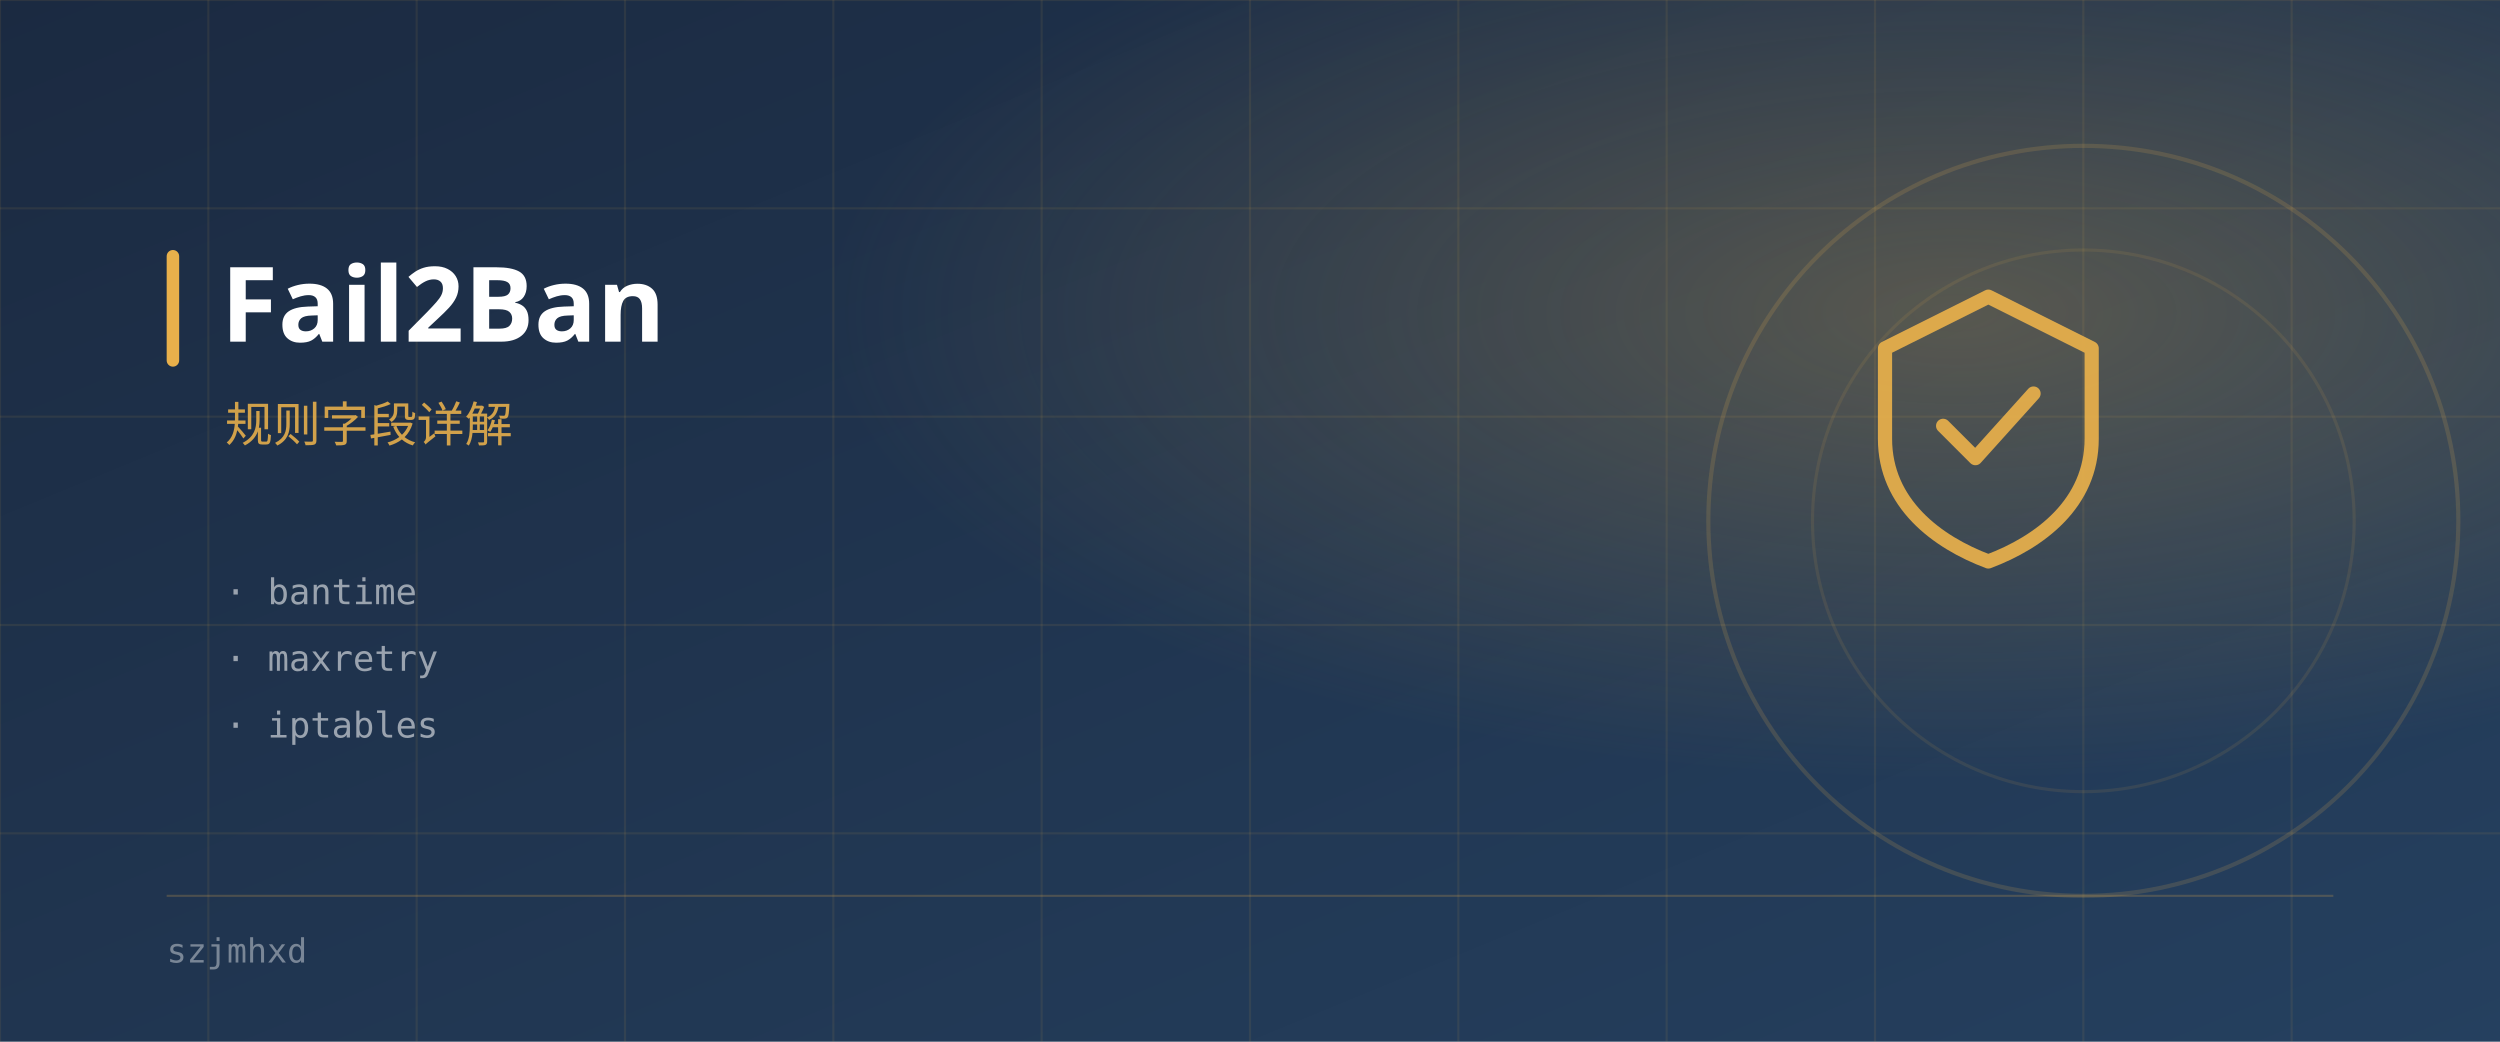
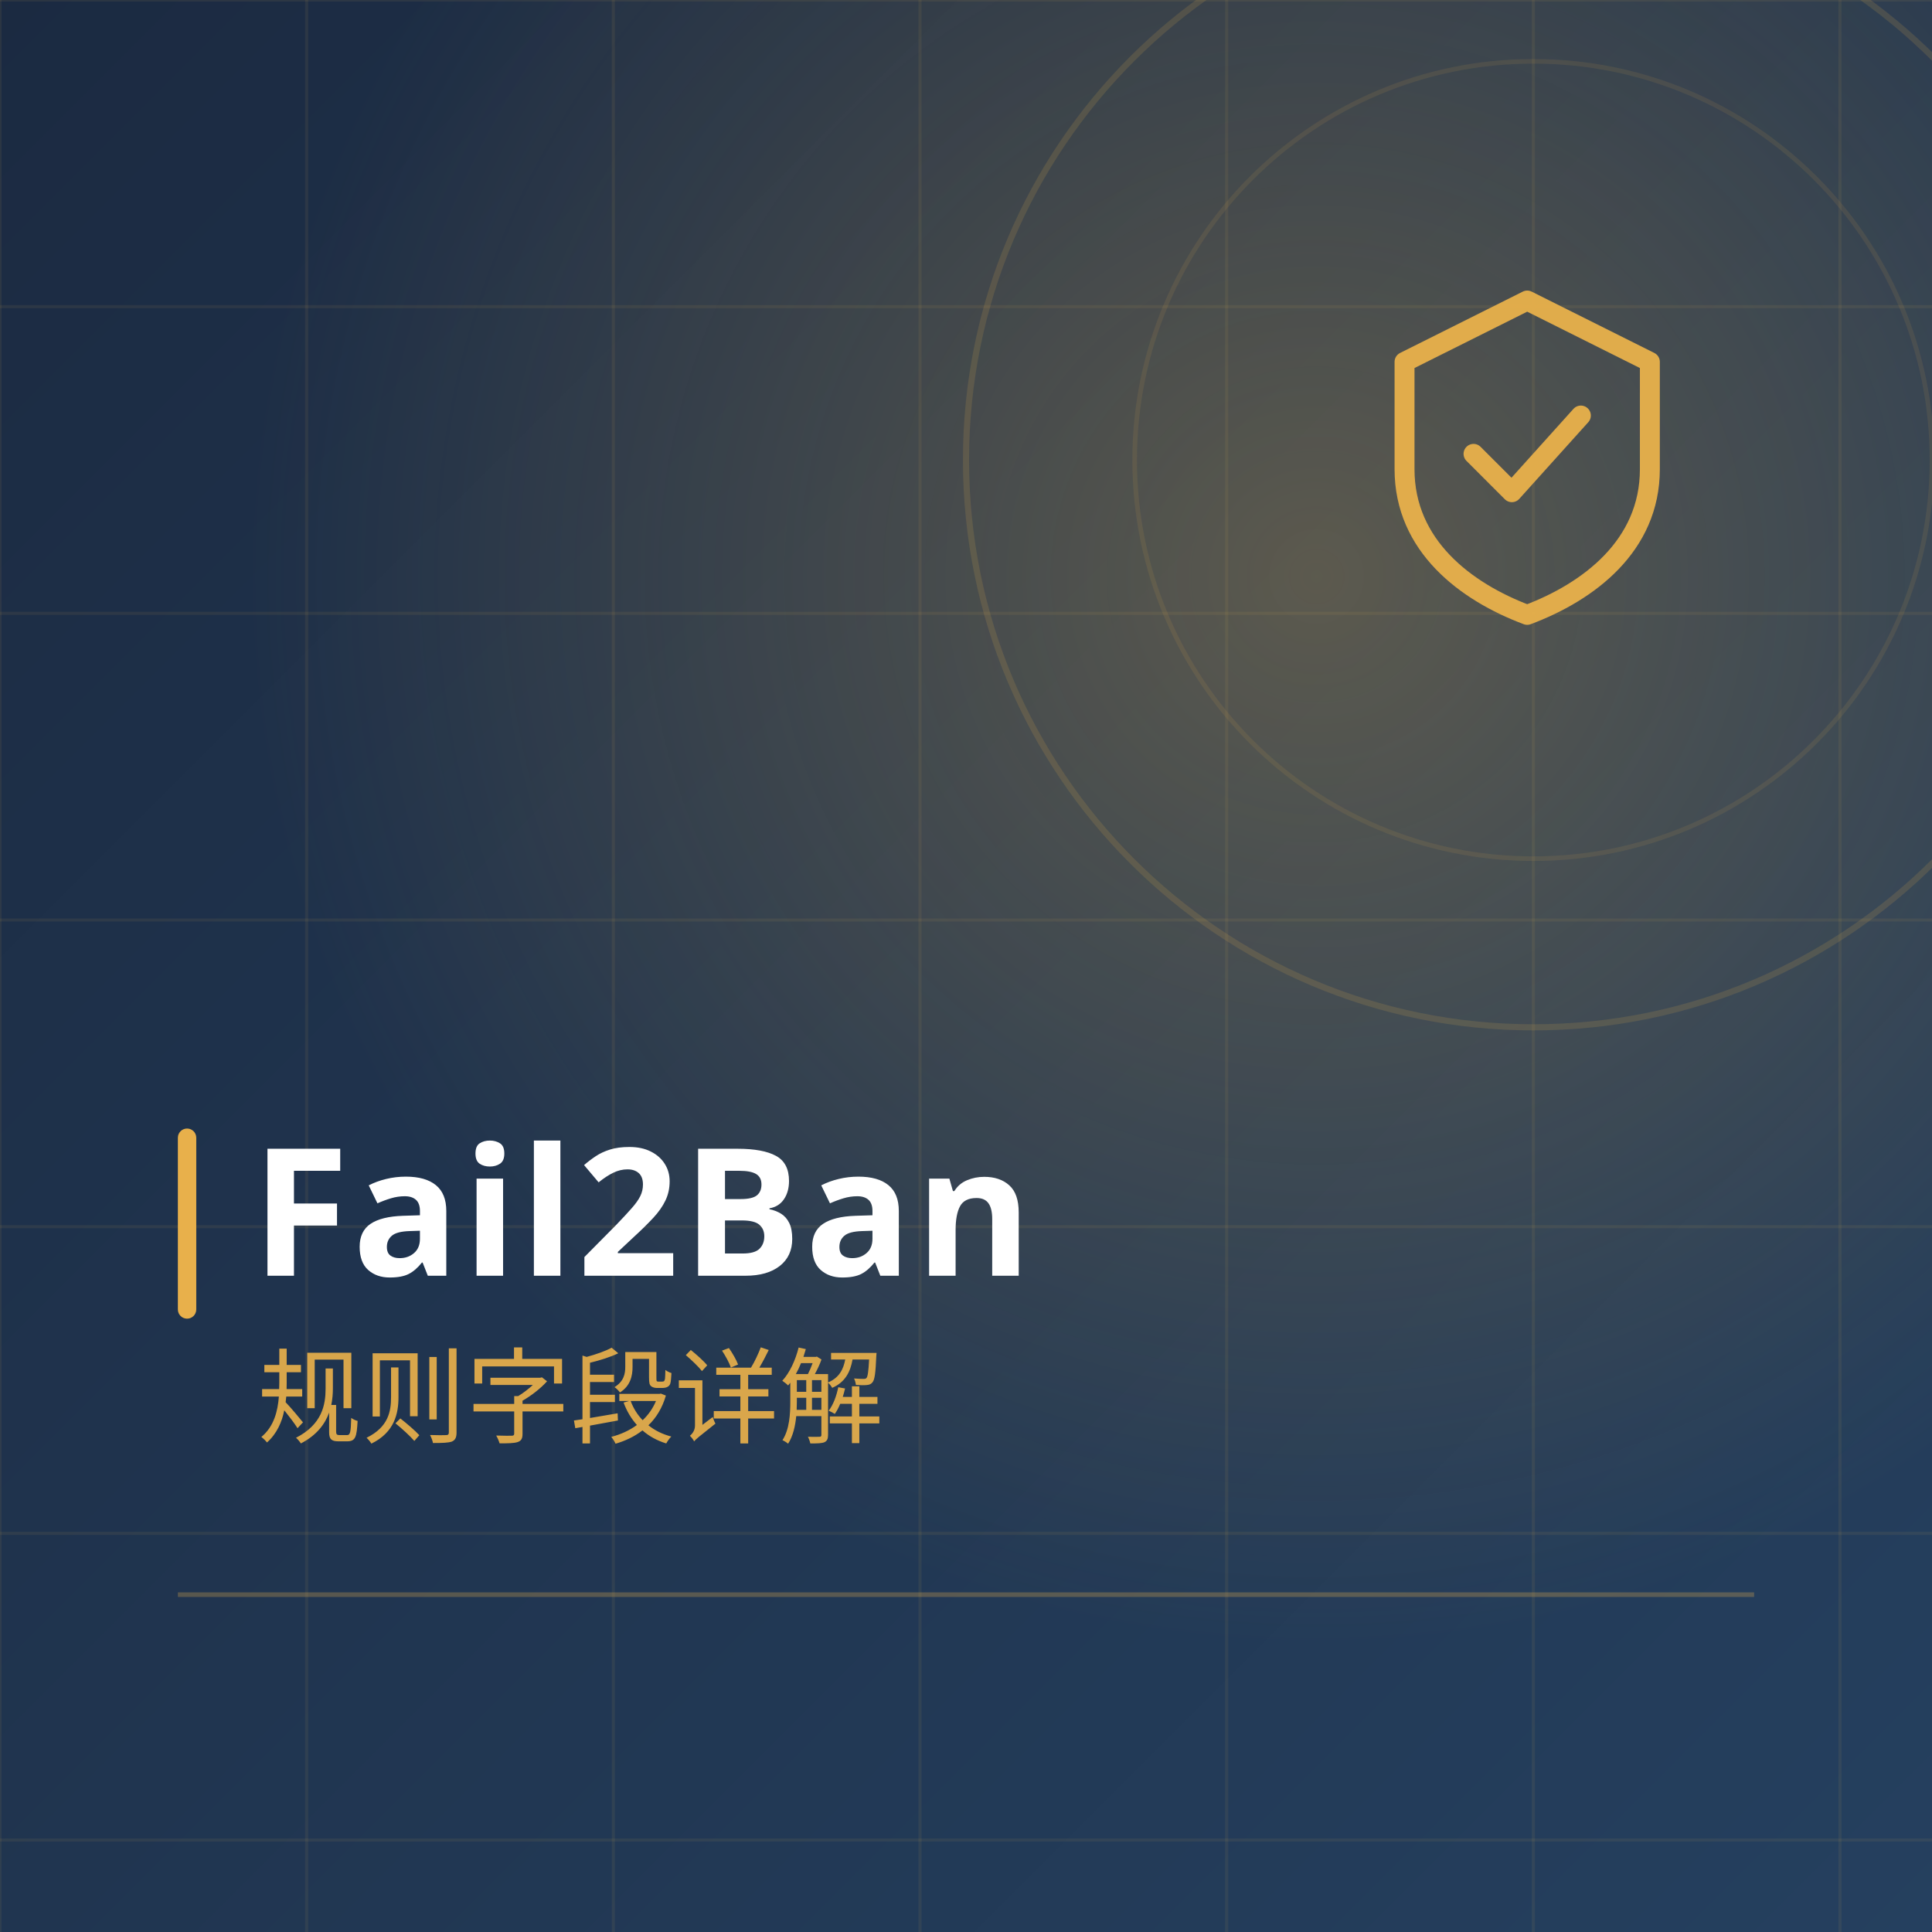
- <svg xmlns="http://www.w3.org/2000/svg" width="1200" height="500" viewBox="0 0 1200 500" font-family="Microsoft YaHei, PingFang SC, sans-serif">
+ <svg xmlns="http://www.w3.org/2000/svg" width="630" height="630" viewBox="0 0 630 630" font-family="Microsoft YaHei, PingFang SC, sans-serif">
  <defs>
    <linearGradient id="bg" x1="0" y1="0" x2="1" y2="1">
      <stop offset="0%" stop-color="#1b2a41" />
      <stop offset="100%" stop-color="#25405f" />
    </linearGradient>
-     <radialGradient id="glow" cx="78%" cy="30%" r="45%">
-       <stop offset="0%" stop-color="#e8b04b" stop-opacity="0.28" />
+     <radialGradient id="glow" cx="68%" cy="30%" r="55%">
+       <stop offset="0%" stop-color="#e8b04b" stop-opacity="0.30" />
      <stop offset="100%" stop-color="#e8b04b" stop-opacity="0" />
    </radialGradient>
  </defs>
-   <rect width="1200" height="500" fill="url(#bg)" />
-   <rect width="1200" height="500" fill="url(#glow)" />
-   <g stroke="#e8b04b" stroke-opacity="0.09" stroke-width="1">
-     <line x1="0" y1="0" x2="0" y2="500" />
-     <line x1="100" y1="0" x2="100" y2="500" />
-     <line x1="200" y1="0" x2="200" y2="500" />
-     <line x1="300" y1="0" x2="300" y2="500" />
-     <line x1="400" y1="0" x2="400" y2="500" />
-     <line x1="500" y1="0" x2="500" y2="500" />
-     <line x1="600" y1="0" x2="600" y2="500" />
-     <line x1="700" y1="0" x2="700" y2="500" />
-     <line x1="800" y1="0" x2="800" y2="500" />
-     <line x1="900" y1="0" x2="900" y2="500" />
-     <line x1="1000" y1="0" x2="1000" y2="500" />
-     <line x1="1100" y1="0" x2="1100" y2="500" />
-     <line x1="0" y1="0" x2="1200" y2="0" />
-     <line x1="0" y1="100" x2="1200" y2="100" />
-     <line x1="0" y1="200" x2="1200" y2="200" />
-     <line x1="0" y1="300" x2="1200" y2="300" />
-     <line x1="0" y1="400" x2="1200" y2="400" />
+   <rect width="630" height="630" fill="url(#bg)" />
+   <rect width="630" height="630" fill="url(#glow)" />
+   <g stroke="#e8b04b" stroke-opacity="0.08" stroke-width="1">
+     <line x1="0" y1="0" x2="0" y2="630" />
+     <line x1="100" y1="0" x2="100" y2="630" />
+     <line x1="200" y1="0" x2="200" y2="630" />
+     <line x1="300" y1="0" x2="300" y2="630" />
+     <line x1="400" y1="0" x2="400" y2="630" />
+     <line x1="500" y1="0" x2="500" y2="630" />
+     <line x1="600" y1="0" x2="600" y2="630" />
+     <line x1="0" y1="0" x2="630" y2="0" />
+     <line x1="0" y1="100" x2="630" y2="100" />
+     <line x1="0" y1="200" x2="630" y2="200" />
+     <line x1="0" y1="300" x2="630" y2="300" />
+     <line x1="0" y1="400" x2="630" y2="400" />
+     <line x1="0" y1="500" x2="630" y2="500" />
+     <line x1="0" y1="600" x2="630" y2="600" />
  </g>
-   <circle cx="1000" cy="250" r="180" fill="none" stroke="#e8b04b" stroke-opacity="0.16" stroke-width="2" />
-   <circle cx="1000" cy="250" r="130" fill="none" stroke="#e8b04b" stroke-opacity="0.1" stroke-width="1.5" />
-   <g transform="translate(880, 130) scale(3.1)" fill="none" stroke="#e8b04b" stroke-width="2.2" stroke-linecap="round" stroke-linejoin="round" opacity="0.92">
+   <circle cx="500" cy="150" r="185" fill="none" stroke="#e8b04b" stroke-opacity="0.15" stroke-width="2" />
+   <circle cx="500" cy="150" r="130" fill="none" stroke="#e8b04b" stroke-opacity="0.10" stroke-width="1.5" />
+   <g transform="translate(438, 88) scale(2.5)" fill="none" stroke="#e8b04b" stroke-width="2.6" stroke-linecap="round" stroke-linejoin="round" opacity="0.95">
    <path d="M24 4 L40 12 V26 C40 36 32 42 24 45 C16 42 8 36 8 26 V12 Z M17 24 L22 29 L31 19" />
  </g>
  <g>
-     <rect x="80" y="120" width="6" height="56" fill="#e8b04b" rx="3" />
-     <text x="106" y="164" font-size="50" font-weight="bold" fill="#ffffff">Fail2Ban</text>
-     <text x="108" y="212" font-size="23" fill="#e8b04b" opacity="0.88">规则字段详解</text>
-     <g font-size="17" fill="#ffffff" opacity="0.55" font-family="Consolas, Monaco, monospace">
-       <text x="108" y="290">· bantime</text>
-       <text x="108" y="322">· maxretry</text>
-       <text x="108" y="354">· iptables</text>
-     </g>
+     <rect x="58" y="368" width="6" height="62" fill="#e8b04b" rx="3" />
+     <text x="82" y="416" font-size="58" font-weight="bold" fill="#ffffff" letter-spacing="1">Fail2Ban</text>
+     <text x="84" y="468" font-size="34" fill="#e8b04b" opacity="0.92">规则字段详解</text>
  </g>
-   <line x1="80" y1="430" x2="1120" y2="430" stroke="#e8b04b" stroke-opacity="0.22" stroke-width="1" />
-   <text x="80" y="462" font-size="16" fill="#ffffff" opacity="0.4" font-family="Consolas, monospace">szjmhxd</text>
+   <line x1="58" y1="520" x2="572" y2="520" stroke="#e8b04b" stroke-opacity="0.28" stroke-width="1.5" />
</svg>
